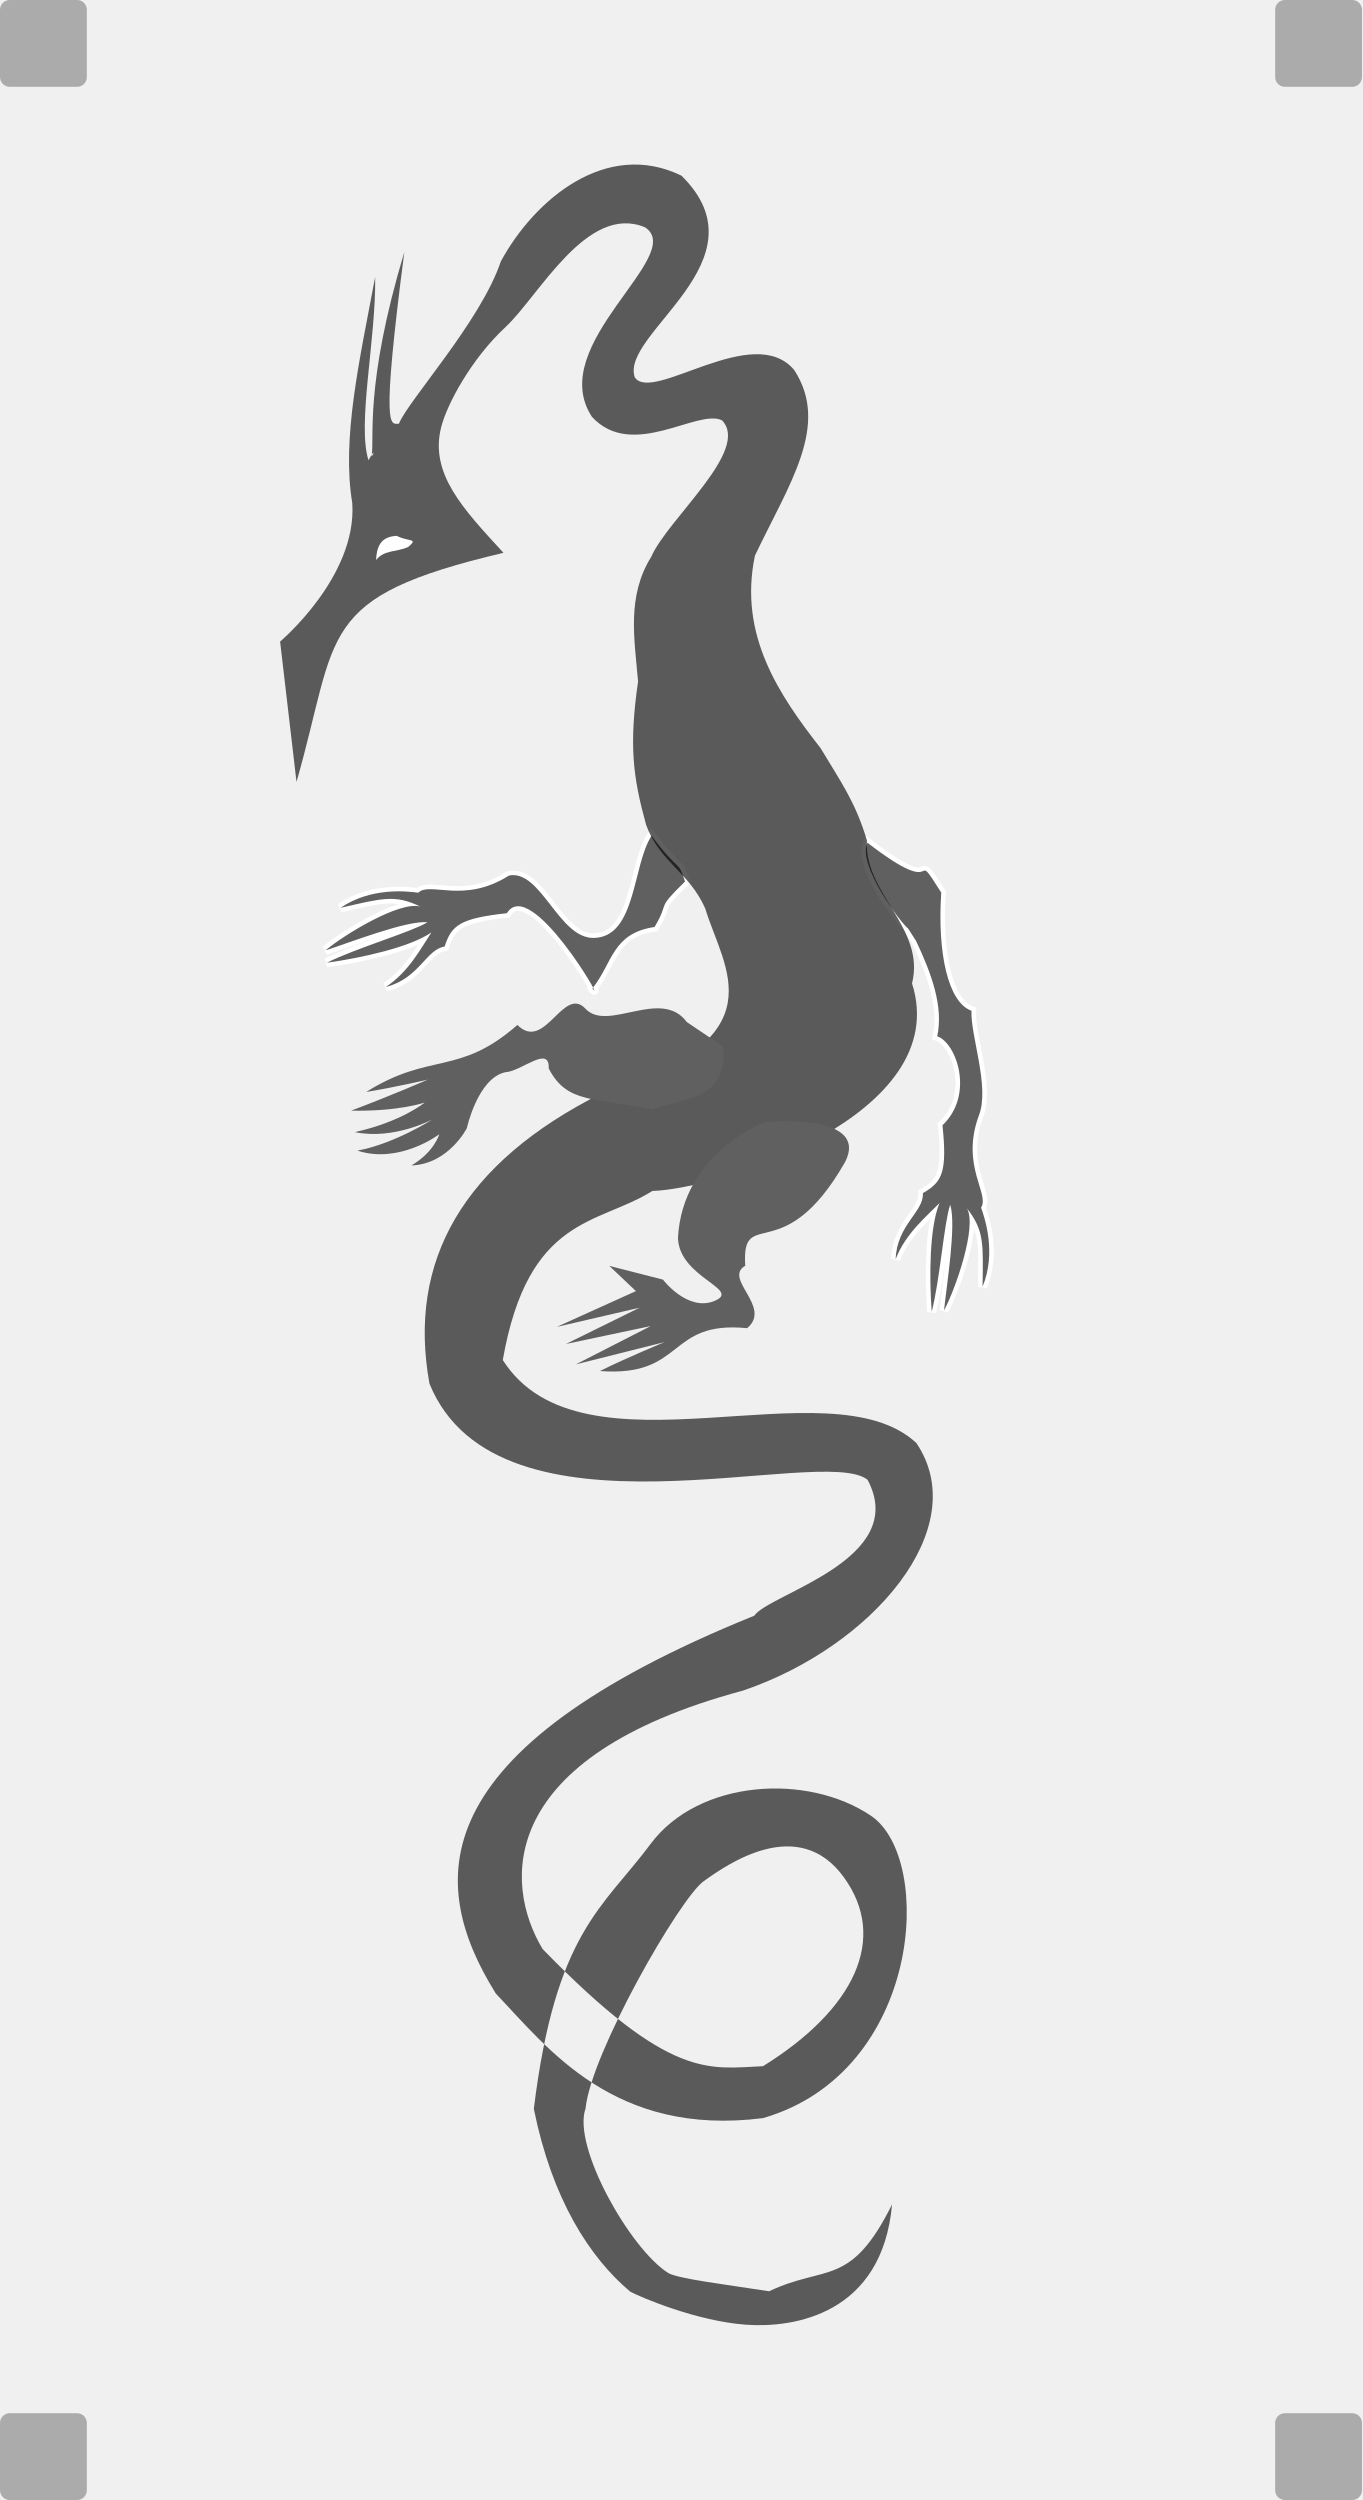
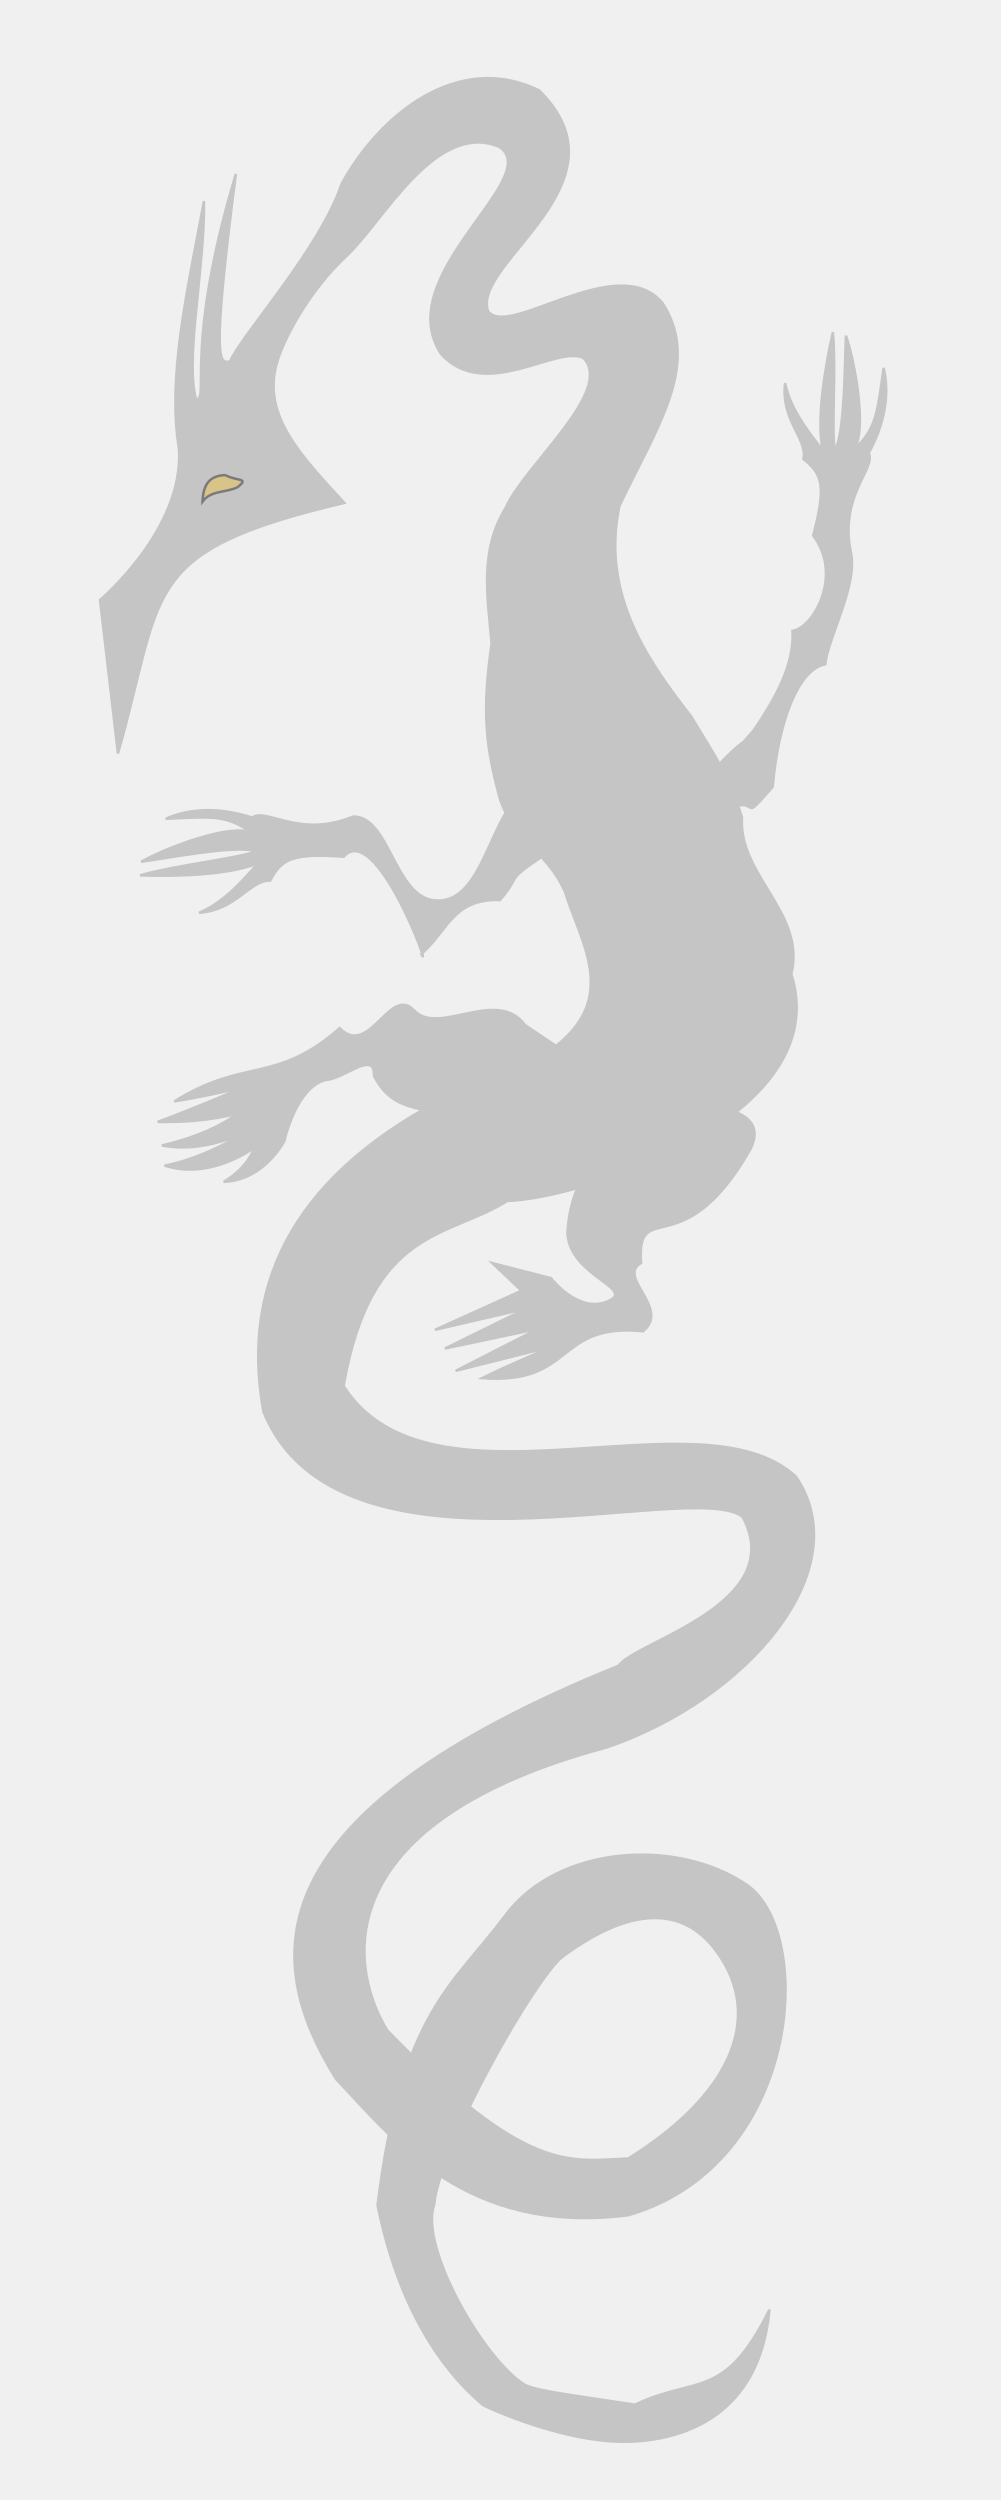
- <svg xmlns="http://www.w3.org/2000/svg" width="29.799mm" height="54.697mm" viewBox="0 0 29.799 54.697" version="1.1" id="svg1">
-   <defs id="defs1" />
-   <g id="layer1" transform="translate(-92.6109,-79.18924)">
-     <g id="g25" transform="translate(0,-0.4592724)" />
-     <text xml:space="preserve" style="font-weight:600;font-size:8.467px;line-height:1.25;font-family:Montserrat;-inkscape-font-specification:'Montserrat, Semi-Bold';font-variant-caps:small-caps;stroke-width:0.265" x="215.561" y="158.818" id="text25">
-       <tspan id="tspan25" style="stroke-width:0.265" x="215.561" y="158.818" />
-     </text>
-     <g id="g307" transform="rotate(-10.14677,1584.754,545.5374)" style="fill:#606060;fill-opacity:0.999;stroke:#ffffff;stroke-width:0.2;stroke-dasharray:none;stroke-opacity:1">
-       <path style="opacity:1;fill:#606060;fill-opacity:0.999;fill-rule:evenodd;stroke:#ffffff;stroke-width:0.2;stroke-linecap:round;stroke-linejoin:miter;stroke-dasharray:none;stroke-dashoffset:0;stroke-opacity:1;paint-order:stroke markers fill" id="path307" d="m 208.629,-153.901 c -0.94,-0.029 -1.037,0.613 -1.574,1.082 0.235,0.47 -0.902,-2.681 -1.553,-1.948 -1.023,-0.07 -1.24,0.042 -1.469,0.478 -0.409,-0.012 -0.674,0.593 -1.423,0.644 0.553,-0.236 0.912,-0.707 1.192,-0.999 -0.524,0.238 -1.606,0.279 -2.371,0.25 0.689,-0.203 1.94,-0.335 2.327,-0.484 -0.44,-0.125 -1.764,0.14 -2.307,0.213 0.466,-0.269 1.803,-0.786 2.214,-0.577 -0.502,-0.366 -0.796,-0.326 -1.724,-0.282 0.731,-0.331 1.502,-0.1 1.732,-0.026 0.29,-0.206 0.934,0.425 2.018,-0.02 0.714,-0.018 0.828,1.546 1.585,1.67 0.924,0.151 1.115,-1.428 1.641,-1.977 0.48,0.957 0.472,0.59 0.544,1.114 -0.766,0.519 -0.384,0.345 -0.832,0.862 z" />
+ <svg xmlns="http://www.w3.org/2000/svg" width="20mm" height="50mm" viewBox="-10 -30 20 50" version="1.2" id="dragonade_logo">
+   <g id="dragon" transform="translate(0,-2)">
+     <g id="body" style="stroke:#909090;fill:#909090;fill-opacity:1;stroke-width:0.05;opacity:0.45">
+       <path id="body" d="M -8,-16 c 0,0 1.687,-1.42 1.579,-3.029 -0.235,-1.415 0.159,-3.122 0.501,-4.95 0.021,1.362 -0.399,3.216 -0.146,4.013 0.181,-0.338 0.083,-0.058 0.067,-0.091 0.072,-0.378 -0.165,-1.531 0.717,-4.466 -0.514,3.952 -0.309,3.765 -0.118,3.756 0.193,-0.494 1.795,-2.248 2.229,-3.55 0.741,-1.365 2.314,-2.676 3.953,-1.876 1.889,1.862 -1.358,3.453 -1.021,4.415 0.398,0.566 2.597,-1.233 3.489,-0.161 0.785,1.211 -0.111,2.482 -0.861,4.058 -0.363,1.729 0.519,3.039 1.435,4.211 0.457,0.761 0.759,1.172 1.016,2.021 -0.078,1.146 1.289,1.918 0.986,3.128 0.913,2.881 -4.228,4.499 -5.681,4.541 -1.187,0.747 -2.715,0.528 -3.273,3.699 1.736,2.729 7.155,0.046 9.049,1.816 1.254,1.858 -0.963,4.456 -3.795,5.417 -5.41,1.452 -5.242,4.228 -4.382,5.654 2.807,2.89 3.65,2.612 4.821,2.563 1.989,-1.234 2.755,-2.787 1.762,-4.143 -0.993,-1.357 -2.537,-0.28 -3.061,0.097 -0.524,0.377 -2.464,3.761 -2.583,4.971 -0.297,0.829 0.976,3.078 1.812,3.602 0.231,0.126 1.236,0.247 2.203,0.397 1.242,-0.588 1.781,-0.071 2.691,-1.9 -0.215,2.408 -2.15,2.709 -3.199,2.632 -1.078,-0.079 -2.296,-0.599 -2.53,-0.723 -0.892,-0.751 -1.711,-2.026 -2.109,-4 0.477,-3.868 1.508,-4.39 2.557,-5.798 1.049,-1.408 3.427,-1.554 4.82,-0.614 1.392,0.94 1.113,5.609 -2.362,6.615 -3.252,0.413 -4.703,-1.524 -5.846,-2.725 -1.499,-2.406 -1.681,-5.299 5.654,-8.267 0.327,-0.483 3.408,-1.227 2.479,-2.974 -0.996,-0.798 -8.077,1.593 -9.585,-2.103 -0.486,-2.679 0.726,-4.829 3.776,-6.357 3.927,-1.199 2.652,-2.727 2.259,-4.035 -0.355,-0.809 -1,-1.012 -1.296,-1.837 -0.289,-1.047 -0.376,-1.739 -0.175,-3.136 -0.08,-0.926 -0.252,-1.857 0.287,-2.724 0.362,-0.833 2.178,-2.335 1.55,-2.987 -0.537,-0.265 -1.965,0.884 -2.847,-0.078 -1.036,-1.58 2.088,-3.533 1.163,-4.145 -1.271,-0.532 -2.321,1.503 -3.058,2.187 -0.737,0.684 -1.272,1.673 -1.402,2.182 -0.26,1.017 0.479,1.791 1.362,2.752 -4.128,0.977 -3.589,1.734 -4.528,5.012 z" />
+       <path id="right_leg" d="M 0.5,-7.5 c -0.563,-0.763 -1.729,0.23 -2.216,-0.291 -0.487,-0.522 -0.89,0.958 -1.491,0.354 -1.285,1.126 -1.903,0.583 -3.308,1.466 0.606,-0.097 1.347,-0.27 1.347,-0.27 0,0 -0.782,0.343 -1.678,0.679 1.048,0.021 1.61,-0.177 1.61,-0.177 0,0 -0.494,0.415 -1.527,0.647 0.86,0.177 1.706,-0.283 1.706,-0.283 0,0 -0.843,0.541 -1.652,0.687 0.922,0.303 1.792,-0.357 1.792,-0.357 0,0 -0.106,0.385 -0.609,0.682 0.815,-0.029 1.213,-0.816 1.213,-0.816 0,0 0.237,-1.09 0.841,-1.224 0.346,-0.013 0.975,-0.609 0.95,-0.082 0.402,0.777 0.989,0.63 2.277,0.896 0.624,-0.26 1.668,-0.174 1.536,-1.378 z" />
+       <path id="left_leg" d="M 5,-5 c -1.351,2.357 -2.266,0.918 -2.179,2.26 -0.493,0.283 0.598,0.903 0.041,1.365 -1.769,-0.173 -1.346,1.077 -3.221,0.938 0.571,-0.286 1.42,-0.635 1.42,-0.635 l -1.949,0.49 1.641,-0.839 -1.856,0.392 1.613,-0.794 -1.812,0.42 1.731,-0.783 -0.582,-0.552 1.174,0.301 c 0,0 0.542,0.715 1.134,0.463 0.592,-0.252 -0.784,-0.504 -0.806,-1.379 0.1,-1.858 1.898,-2.53 1.898,-2.53 0,0 2.325,-0.223 1.754,0.883 z" />
+       <path id="left_arm" d="M 0,-10 c -0.94,-0.029 -1.037,0.613 -1.574,1.082 0.235,0.47 -0.902,-2.681 -1.553,-1.948 -1.023,-0.07 -1.24,0.042 -1.469,0.478 -0.409,-0.012 -0.674,0.593 -1.423,0.644 0.553,-0.236 0.912,-0.707 1.192,-0.999 -0.524,0.238 -1.606,0.279 -2.371,0.25 0.689,-0.203 1.94,-0.335 2.327,-0.484 -0.44,-0.125 -1.764,0.14 -2.307,0.213 0.466,-0.269 1.803,-0.786 2.214,-0.577 -0.502,-0.366 -0.796,-0.326 -1.724,-0.282 0.731,-0.331 1.502,-0.1 1.732,-0.026 0.29,-0.206 0.934,0.425 2.018,-0.02 0.714,-0.018 0.828,1.546 1.585,1.67 0.924,0.151 1.115,-1.428 1.641,-1.977 0.48,0.957 0.472,0.59 0.544,1.114 -0.766,0.519 -0.384,0.345 -0.832,0.862 z" />
+       <path id="right_arm" transform="rotate(-220)" d="M -12.5,7 c -0.765,0.217 -1.475,0.494 -1.869,1.023 -0.374,-0.223 -1.499,0.215 -1.541,1.194 -0.837,0.593 -0.934,0.817 -0.835,1.299 -0.325,0.25 -0.147,0.885 -0.695,1.399 0.279,-0.533 0.259,-1.125 0.291,-1.528 -0.255,0.516 -1.067,1.232 -1.678,1.693 0.405,-0.593 1.291,-1.487 1.497,-1.846 -0.42,0.181 -1.278,1.224 -1.653,1.624 0.191,-0.503 0.899,-1.749 1.35,-1.848 -0.62,0.034 -0.823,0.251 -1.514,0.872 0.357,-0.719 1.1,-1.027 1.325,-1.115 0.094,-0.343 0.992,-0.262 1.55,-1.292 0.308,-0.593 1.44,-1.008 1.831,-1.385 0.472,0.267 1.442,-0.264 2.382,-1.203 1.304,-0.201 -0.265,0.074 1.885,0.498 -0.218,0.493 -1.8,0.606 -2.004,0.566 z" />
    </g>
-     <g id="g306" transform="matrix(-0.6580832,-0.7529452,-0.7529452,0.6580832,115.3073,348.3723)" style="fill:#606060;fill-opacity:0.999;stroke:#ffffff;stroke-width:0.2;stroke-dasharray:none;stroke-opacity:1">
-       <path style="opacity:1;fill:#606060;fill-opacity:0.999;fill-rule:evenodd;stroke:#ffffff;stroke-width:0.2;stroke-linecap:round;stroke-linejoin:miter;stroke-dasharray:none;stroke-dashoffset:0;stroke-opacity:1;paint-order:stroke markers fill" id="path306" d="m 188.919,-161.597 c -0.765,0.217 -1.475,0.494 -1.869,1.023 -0.374,-0.223 -1.499,0.215 -1.541,1.194 -0.837,0.593 -0.934,0.817 -0.835,1.299 -0.325,0.25 -0.147,0.885 -0.695,1.399 0.279,-0.533 0.259,-1.125 0.291,-1.528 -0.255,0.516 -1.067,1.232 -1.678,1.693 0.405,-0.593 1.291,-1.487 1.497,-1.846 -0.42,0.181 -1.278,1.224 -1.653,1.624 0.191,-0.503 0.899,-1.749 1.35,-1.848 -0.62,0.034 -0.823,0.251 -1.514,0.872 0.357,-0.719 1.1,-1.027 1.325,-1.115 0.094,-0.343 0.992,-0.262 1.55,-1.292 0.308,-0.593 1.44,-1.008 1.831,-1.385 0.472,0.267 1.442,-0.264 2.382,-1.203 1.304,-0.201 -0.265,0.074 1.885,0.498 -0.218,0.493 -1.8,0.606 -2.004,0.566 z" />
-     </g>
-     <g id="g167" transform="translate(-84.15682,254.96)" style="mix-blend-mode:multiply;fill:#606060;fill-opacity:0.999;stroke:#ffffff;stroke-width:0.2;stroke-dasharray:none;stroke-opacity:1">
-       <path style="opacity:1;fill:#606060;fill-opacity:0.999;fill-rule:evenodd;stroke:#ffffff;stroke-width:0.2;stroke-linecap:butt;stroke-linejoin:miter;stroke-dasharray:none;stroke-dashoffset:0;stroke-opacity:1;paint-order:markers stroke fill" id="path303" d="m 182.896,-161.734 c 0,0 1.687,-1.42 1.579,-3.029 -0.235,-1.415 0.159,-3.122 0.501,-4.95 0.021,1.362 -0.399,3.216 -0.146,4.013 0.181,-0.338 0.083,-0.058 0.067,-0.091 0.072,-0.378 -0.165,-1.531 0.717,-4.466 -0.514,3.952 -0.309,3.765 -0.118,3.756 0.193,-0.494 1.795,-2.248 2.229,-3.55 0.741,-1.365 2.314,-2.676 3.953,-1.876 1.889,1.862 -1.358,3.453 -1.021,4.415 0.398,0.566 2.597,-1.233 3.489,-0.161 0.785,1.211 -0.111,2.482 -0.861,4.058 -0.363,1.729 0.519,3.039 1.435,4.211 0.457,0.761 0.759,1.172 1.016,2.021 -0.078,1.146 1.289,1.918 0.986,3.128 0.913,2.881 -4.228,4.499 -5.681,4.541 -1.187,0.747 -2.715,0.528 -3.273,3.699 1.736,2.729 7.155,0.046 9.049,1.816 1.254,1.858 -0.963,4.456 -3.795,5.417 -5.41,1.452 -5.242,4.228 -4.382,5.654 2.807,2.89 3.65,2.612 4.821,2.563 1.989,-1.234 2.755,-2.787 1.762,-4.143 -0.993,-1.357 -2.537,-0.28 -3.061,0.097 -0.524,0.377 -2.464,3.761 -2.583,4.971 -0.297,0.829 0.976,3.078 1.812,3.602 0.231,0.126 1.236,0.247 2.203,0.397 1.242,-0.588 1.781,-0.071 2.691,-1.9 -0.215,2.408 -2.15,2.709 -3.199,2.632 -1.078,-0.079 -2.296,-0.599 -2.53,-0.723 -0.892,-0.751 -1.711,-2.026 -2.109,-4 0.477,-3.868 1.508,-4.39 2.557,-5.798 1.049,-1.408 3.427,-1.554 4.82,-0.614 1.392,0.94 1.113,5.609 -2.362,6.615 -3.252,0.413 -4.703,-1.524 -5.846,-2.725 -1.499,-2.406 -1.681,-5.299 5.654,-8.267 0.327,-0.483 3.408,-1.227 2.479,-2.974 -0.996,-0.798 -8.077,1.593 -9.585,-2.103 -0.486,-2.679 0.726,-4.829 3.776,-6.357 3.927,-1.199 2.652,-2.727 2.259,-4.035 -0.355,-0.809 -1,-1.012 -1.296,-1.837 -0.289,-1.047 -0.376,-1.739 -0.175,-3.136 -0.08,-0.926 -0.252,-1.857 0.287,-2.724 0.362,-0.833 2.178,-2.335 1.55,-2.987 -0.537,-0.265 -1.965,0.884 -2.847,-0.078 -1.036,-1.58 2.088,-3.533 1.163,-4.145 -1.271,-0.532 -2.321,1.503 -3.058,2.187 -0.737,0.684 -1.272,1.673 -1.402,2.182 -0.26,1.017 0.479,1.791 1.362,2.752 -4.128,0.977 -3.589,1.734 -4.528,5.012 z" />
-     </g>
-     <path style="opacity:1;fill:#606060;fill-opacity:0.999;stroke:#ffffff;stroke-width:0;stroke-linecap:butt;stroke-linejoin:miter;stroke-dasharray:none;stroke-opacity:1" d="m 111.095,104.623 c -1.351,2.357 -2.266,0.918 -2.179,2.26 -0.493,0.283 0.598,0.903 0.041,1.365 -1.769,-0.173 -1.346,1.077 -3.221,0.938 0.571,-0.286 1.42,-0.635 1.42,-0.635 l -1.949,0.49 1.641,-0.839 -1.856,0.392 1.613,-0.794 -1.812,0.42 1.731,-0.783 -0.582,-0.552 1.174,0.301 c 0,0 0.542,0.715 1.134,0.463 0.592,-0.252 -0.784,-0.504 -0.806,-1.379 0.1,-1.858 1.898,-2.53 1.898,-2.53 0,0 2.325,-0.223 1.754,0.883 z" id="path304" />
-     <path style="fill:#606060;fill-opacity:0.999;stroke:#ffffff;stroke-width:0;stroke-linecap:butt;stroke-linejoin:miter;stroke-dasharray:none;stroke-opacity:1" d="m 107.638,101.551 c -0.563,-0.763 -1.729,0.23 -2.216,-0.291 -0.487,-0.522 -0.89,0.958 -1.491,0.354 -1.285,1.126 -1.903,0.583 -3.308,1.466 0.606,-0.097 1.347,-0.27 1.347,-0.27 0,0 -0.782,0.343 -1.678,0.679 1.048,0.021 1.61,-0.177 1.61,-0.177 0,0 -0.494,0.415 -1.527,0.647 0.86,0.177 1.706,-0.283 1.706,-0.283 0,0 -0.843,0.541 -1.652,0.687 0.922,0.303 1.792,-0.357 1.792,-0.357 0,0 -0.106,0.385 -0.609,0.682 0.815,-0.029 1.213,-0.816 1.213,-0.816 0,0 0.237,-1.09 0.841,-1.224 0.346,-0.013 0.975,-0.609 0.95,-0.082 0.402,0.777 0.989,0.63 2.277,0.896 0.624,-0.26 1.668,-0.174 1.536,-1.378 z" id="path304-2" />
-     <path style="fill:#ffffff;fill-opacity:0.999;stroke:none;stroke-width:0.1;stroke-linecap:butt;stroke-linejoin:miter;stroke-dasharray:none;stroke-opacity:1" d="m 101.289,90.912 c 0.26,0.136 0.491,0.048 0.251,0.245 -0.253,0.115 -0.529,0.06 -0.701,0.286 0.016,-0.366 0.154,-0.513 0.451,-0.53 z" id="path311" />
-     <rect style="opacity:0.289;fill:#000000;fill-opacity:0.999;fill-rule:evenodd;stroke:#000000;stroke-width:0.25;stroke-linecap:butt;stroke-dasharray:none;stroke-opacity:1;paint-order:markers stroke fill" id="rect1" width="1.65" height="1.65" x="92.736" y="79.314" ry="0.089" />
-     <rect style="opacity:0.289;fill:#000000;fill-opacity:0.999;fill-rule:evenodd;stroke:#000000;stroke-width:0.25;stroke-linecap:butt;stroke-dasharray:none;stroke-opacity:1;paint-order:markers stroke fill" id="rect2" width="1.65" height="1.65" x="92.736" y="132.112" ry="0.089" />
-     <rect style="opacity:0.289;fill:#000000;fill-opacity:0.999;fill-rule:evenodd;stroke:#000000;stroke-width:0.25;stroke-linecap:butt;stroke-dasharray:none;stroke-opacity:1;paint-order:markers stroke fill" id="rect3" width="1.65" height="1.65" x="120.635" y="132.112" ry="0.089" />
-     <rect style="opacity:0.289;fill:#000000;fill-opacity:0.999;fill-rule:evenodd;stroke:#000000;stroke-width:0.25;stroke-linecap:butt;stroke-dasharray:none;stroke-opacity:1;paint-order:markers stroke fill" id="rect4" width="1.65" height="1.65" x="120.635" y="79.314" ry="0.089" />
+     <path id="eye" style="fill:#f0c040;fill-opacity:1;stroke:#202020;stroke-width:0.05; opacity:0.45" d="M -5.5,-18.5 c 0.26,0.136 0.491,0.048 0.251,0.245 -0.253,0.115 -0.529,0.06 -0.701,0.286 0.016,-0.366 0.154,-0.513 0.451,-0.53 z" />
  </g>
</svg>
